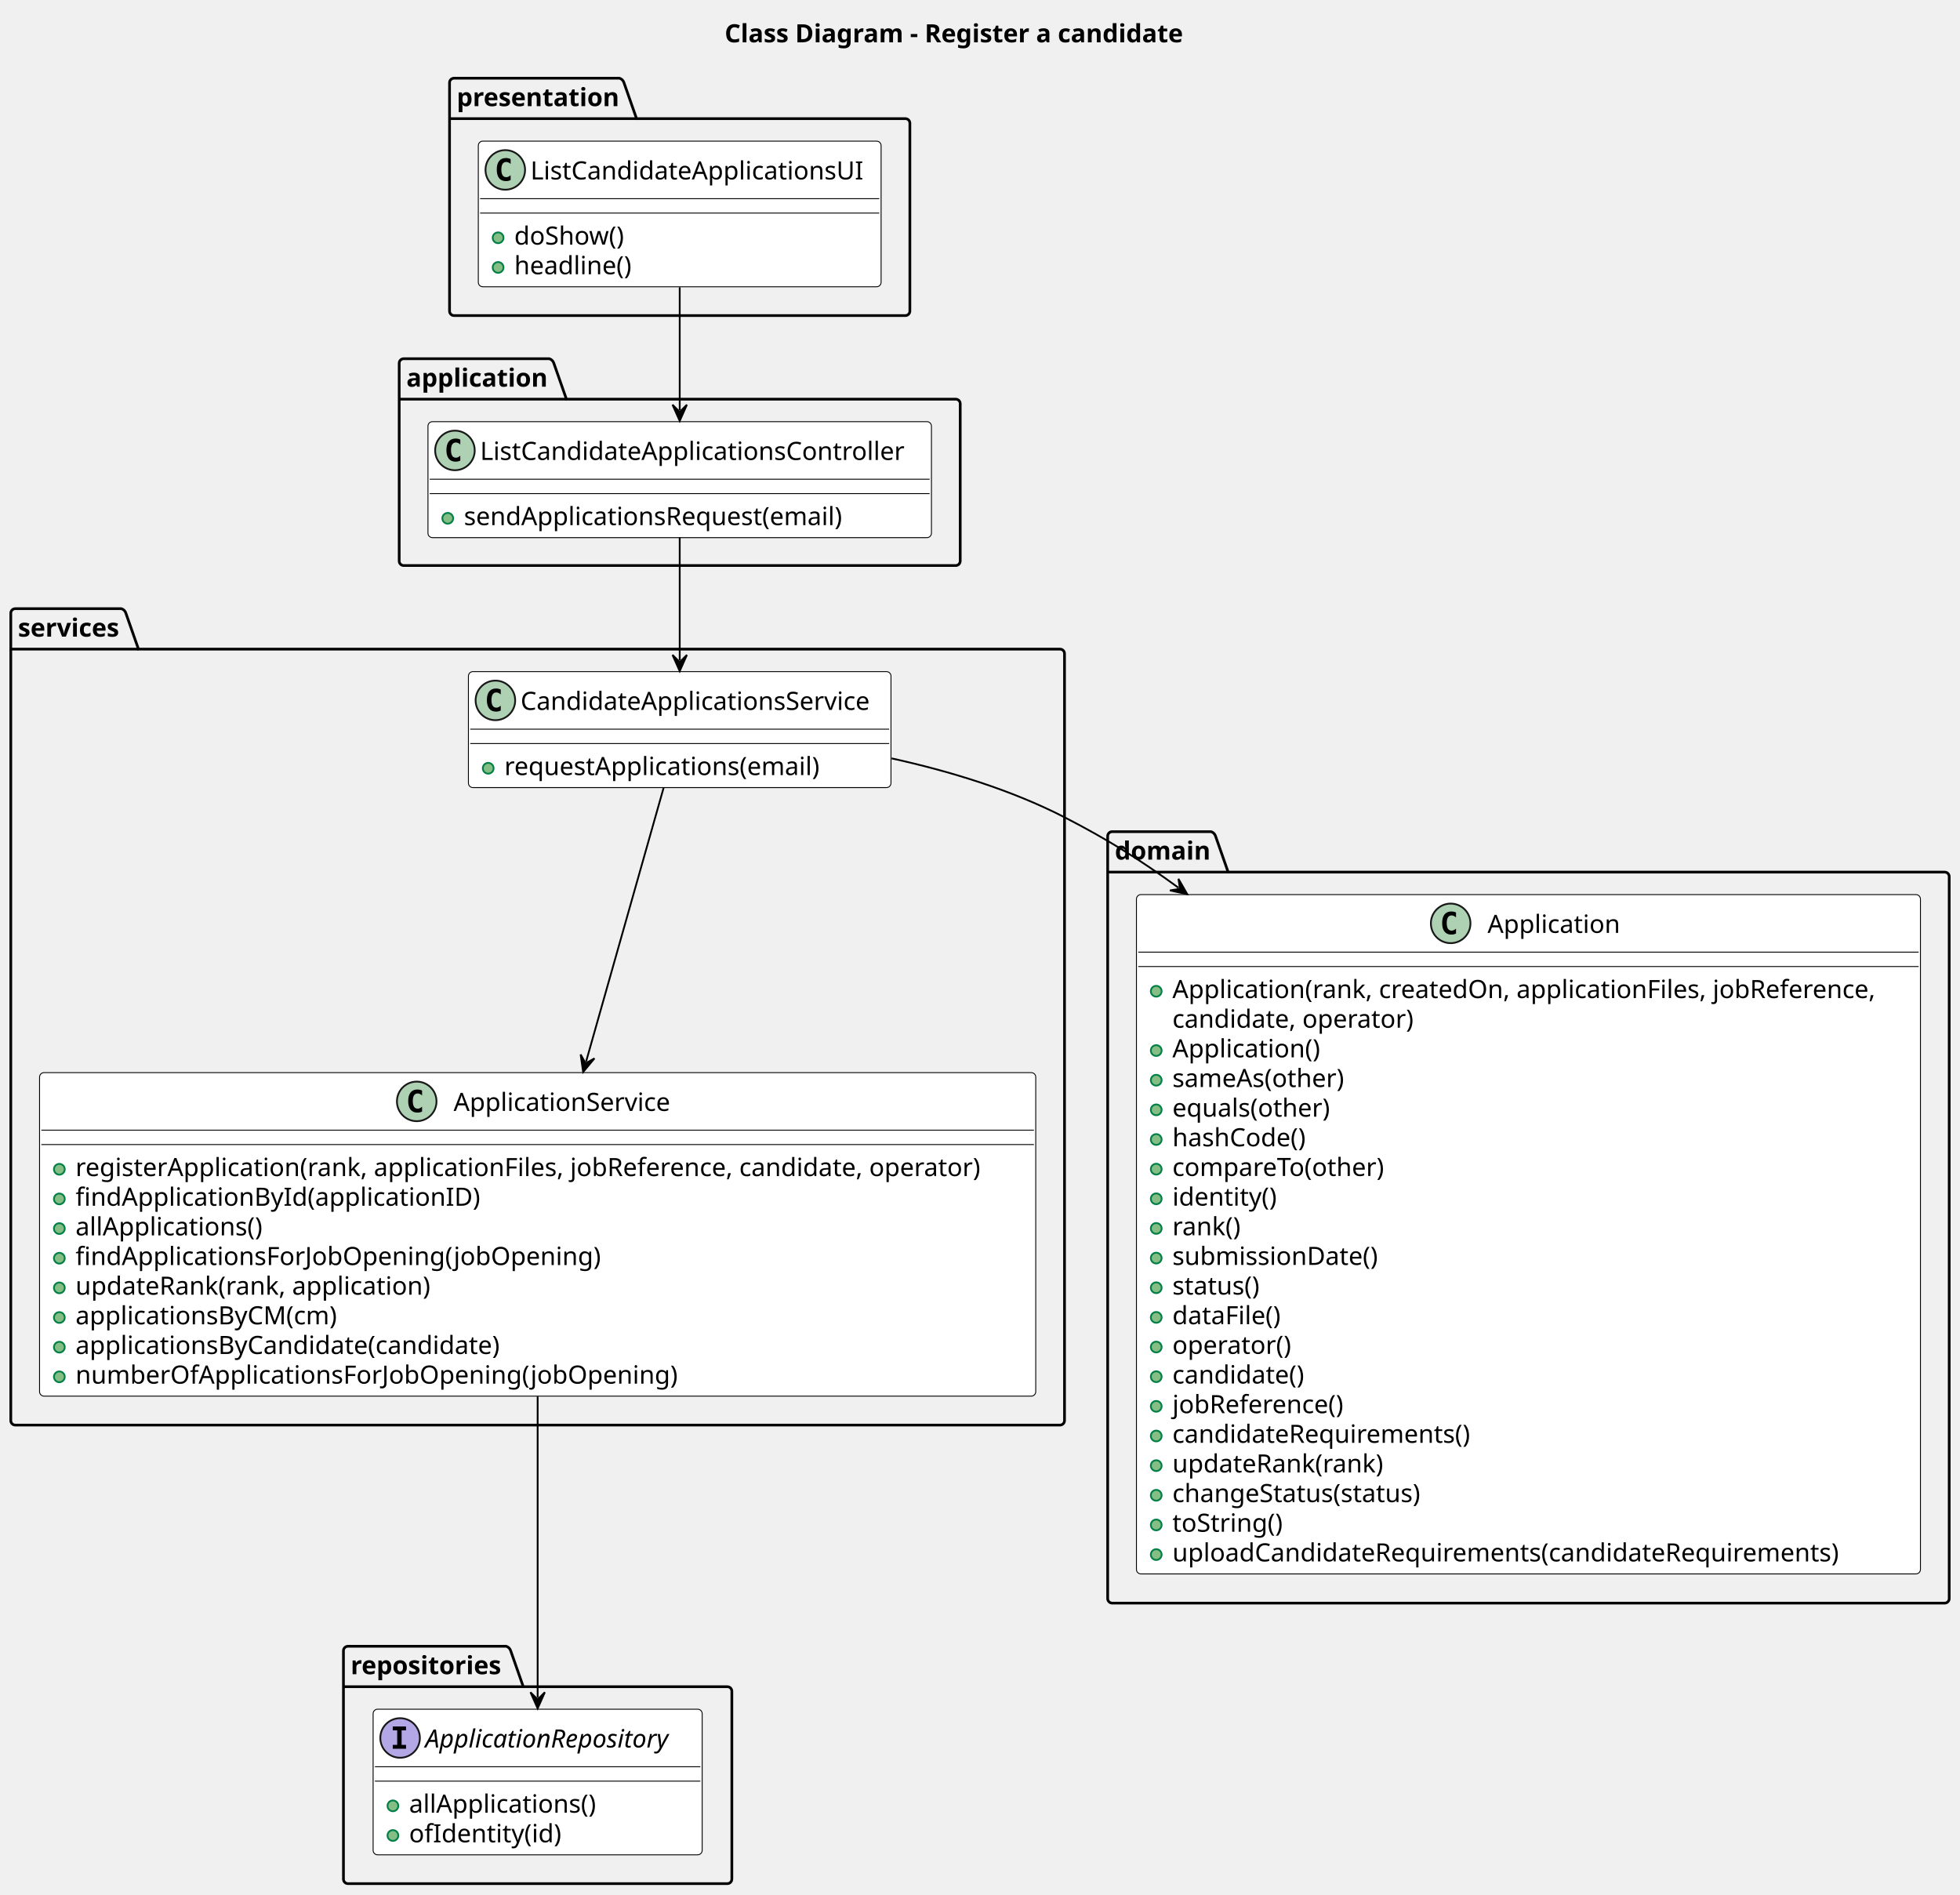
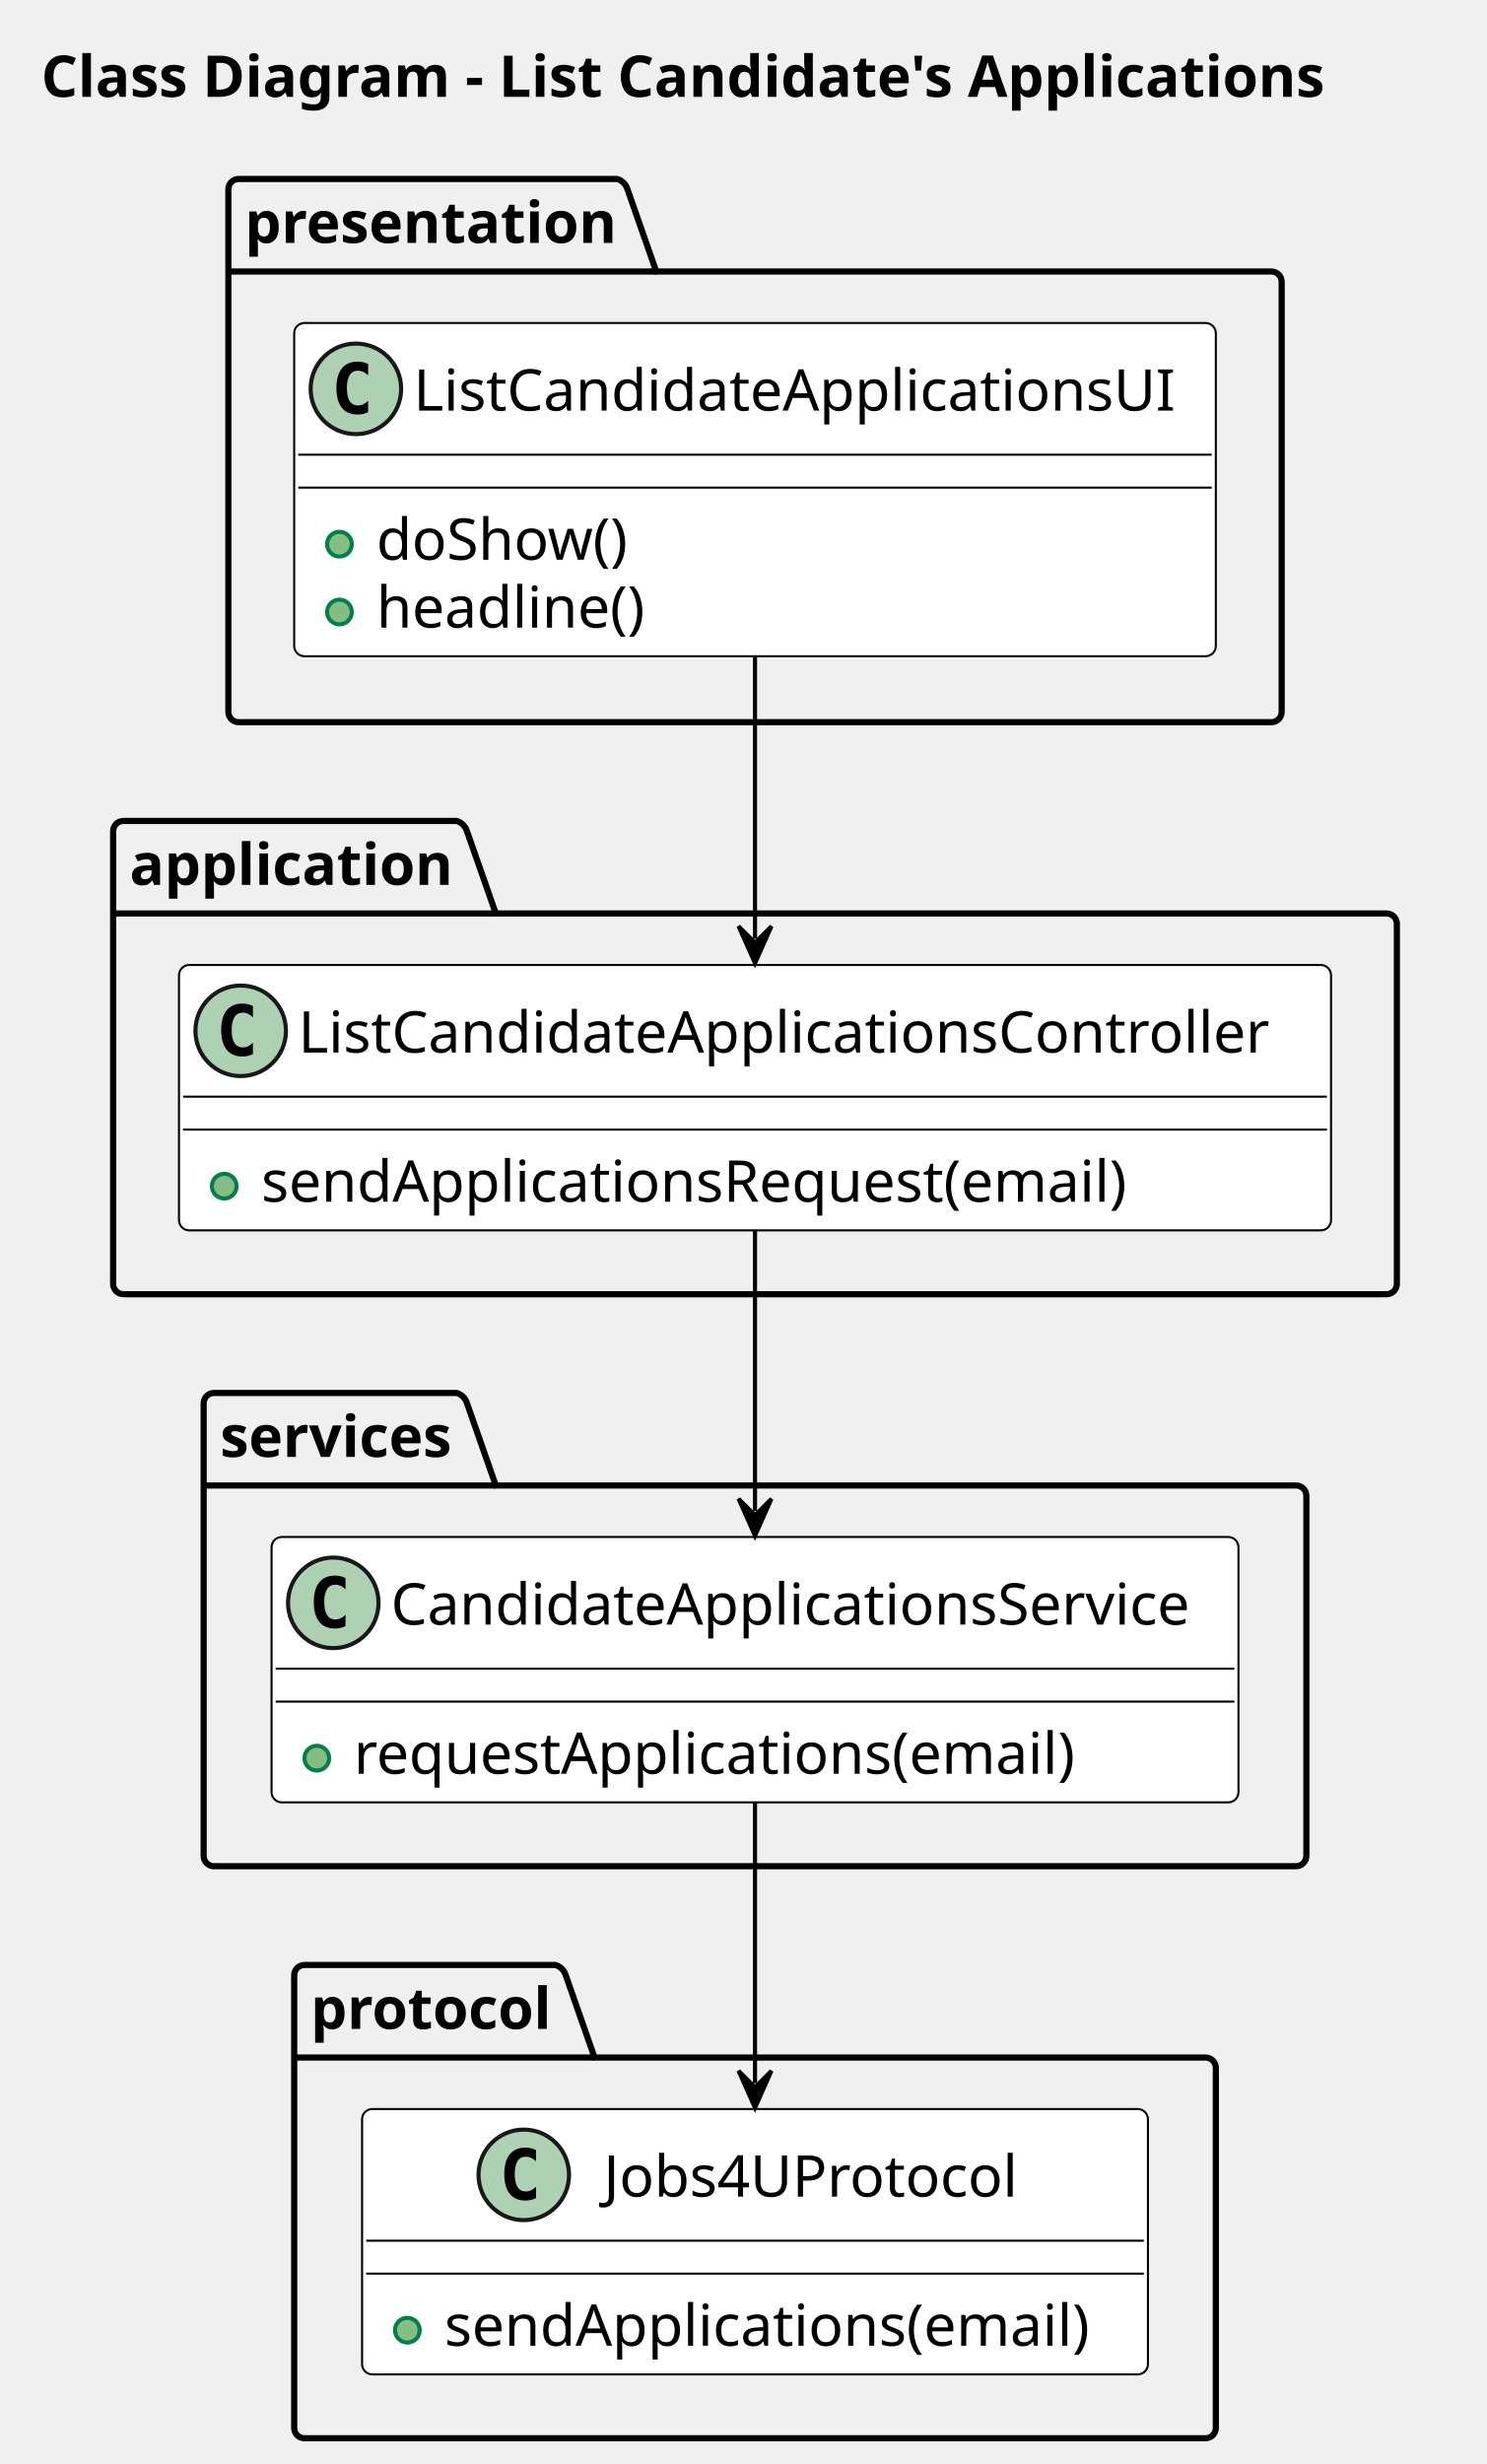
- <svg xmlns="http://www.w3.org/2000/svg" contentStyleType="text/css" height="843.2px" preserveAspectRatio="none" style="width:872px;height:843px;background:#FFFFFF;" version="1.1" viewBox="0 0 872 843" width="872.8px" zoomAndPan="magnify">
+ <svg xmlns="http://www.w3.org/2000/svg" contentStyleType="text/css" height="479.2px" preserveAspectRatio="none" style="width:289px;height:479px;background:#FFFFFF;" version="1.1" viewBox="0 0 289 479" width="289.6px" zoomAndPan="magnify">
  <defs />
  <g>
-     <text fill="#000000" font-family="sans-serif" font-size="11.2" font-weight="bold" lengthAdjust="spacing" textLength="216.8" x="322.4" y="18.828">Class Diagram - Register a candidate</text>
+     <text fill="#000000" font-family="sans-serif" font-size="11.2" font-weight="bold" lengthAdjust="spacing" textLength="267.2" x="8" y="18.828">Class Diagram - List Candidate's Applications</text>
    <g id="cluster_presentation">
-       <path d="M202,34.791 L275.6,34.791 A3,3 0 0 1 277.6,36.791 L283.2,52.781 L402.8,52.781 A2,2 0 0 1 404.8,54.781 L404.8,138.391 A2,2 0 0 1 402.8,140.391 L202,140.391 A2,2 0 0 1 200,138.391 L200,36.791 A2,2 0 0 1 202,34.791 " fill="none" style="stroke:#000000;stroke-width:1.2;" />
-       <line style="stroke:#000000;stroke-width:1.2;" x1="200" x2="283.2" y1="52.781" y2="52.781" />
-       <text fill="#000000" font-family="sans-serif" font-size="11.2" font-weight="bold" lengthAdjust="spacing" textLength="72.8" x="203.2" y="47.219">presentation</text>
+       <path d="M46.4,34.791 L120,34.791 A3,3 0 0 1 122,36.791 L127.6,52.781 L247.2,52.781 A2,2 0 0 1 249.2,54.781 L249.2,138.391 A2,2 0 0 1 247.2,140.391 L46.4,140.391 A2,2 0 0 1 44.4,138.391 L44.4,36.791 A2,2 0 0 1 46.4,34.791 " fill="none" style="stroke:#000000;stroke-width:1.2;" />
+       <line style="stroke:#000000;stroke-width:1.2;" x1="44.4" x2="127.6" y1="52.781" y2="52.781" />
+       <text fill="#000000" font-family="sans-serif" font-size="11.2" font-weight="bold" lengthAdjust="spacing" textLength="72.8" x="47.6" y="47.219">presentation</text>
    </g>
    <g id="cluster_application">
-       <path d="M179.6,159.591 L244.4,159.591 A3,3 0 0 1 246.4,161.591 L252,177.581 L425.2,177.581 A2,2 0 0 1 427.2,179.581 L427.2,249.591 A2,2 0 0 1 425.2,251.591 L179.6,251.591 A2,2 0 0 1 177.6,249.591 L177.6,161.591 A2,2 0 0 1 179.6,159.591 " fill="none" style="stroke:#000000;stroke-width:1.2;" />
-       <line style="stroke:#000000;stroke-width:1.2;" x1="177.6" x2="252" y1="177.581" y2="177.581" />
-       <text fill="#000000" font-family="sans-serif" font-size="11.2" font-weight="bold" lengthAdjust="spacing" textLength="64" x="180.8" y="172.019">application</text>
-     </g>
-     <g id="cluster_repositories">
-       <path d="M154.8,732.391 L225.2,732.391 A3,3 0 0 1 227.2,734.391 L232.8,750.381 L323.6,750.381 A2,2 0 0 1 325.6,752.381 L325.6,835.991 A2,2 0 0 1 323.6,837.991 L154.8,837.991 A2,2 0 0 1 152.8,835.991 L152.8,734.391 A2,2 0 0 1 154.8,732.391 " fill="none" style="stroke:#000000;stroke-width:1.2;" />
-       <line style="stroke:#000000;stroke-width:1.2;" x1="152.8" x2="232.8" y1="750.381" y2="750.381" />
-       <text fill="#000000" font-family="sans-serif" font-size="11.2" font-weight="bold" lengthAdjust="spacing" textLength="69.6" x="156" y="744.819">repositories</text>
-     </g>
-     <g id="cluster_domain">
-       <path d="M494.8,369.991 L538.8,369.991 A3,3 0 0 1 540.8,371.991 L546.4,387.981 L865.2,387.981 A2,2 0 0 1 867.2,389.981 L867.2,711.191 A2,2 0 0 1 865.2,713.191 L494.8,713.191 A2,2 0 0 1 492.8,711.191 L492.8,371.991 A2,2 0 0 1 494.8,369.991 " fill="none" style="stroke:#000000;stroke-width:1.2;" />
-       <line style="stroke:#000000;stroke-width:1.2;" x1="492.8" x2="546.4" y1="387.981" y2="387.981" />
-       <text fill="#000000" font-family="sans-serif" font-size="11.2" font-weight="bold" lengthAdjust="spacing" textLength="43.2" x="496" y="382.419">domain</text>
+       <path d="M24,159.591 L88.8,159.591 A3,3 0 0 1 90.8,161.591 L96.4,177.581 L269.6,177.581 A2,2 0 0 1 271.6,179.581 L271.6,249.591 A2,2 0 0 1 269.6,251.591 L24,251.591 A2,2 0 0 1 22,249.591 L22,161.591 A2,2 0 0 1 24,159.591 " fill="none" style="stroke:#000000;stroke-width:1.2;" />
+       <line style="stroke:#000000;stroke-width:1.2;" x1="22" x2="96.4" y1="177.581" y2="177.581" />
+       <text fill="#000000" font-family="sans-serif" font-size="11.2" font-weight="bold" lengthAdjust="spacing" textLength="64" x="25.2" y="172.019">application</text>
    </g>
    <g id="cluster_services">
-       <path d="M6.8,270.791 L54,270.791 A3,3 0 0 1 56,272.791 L61.6,288.781 L471.6,288.781 A2,2 0 0 1 473.6,290.781 L473.6,631.991 A2,2 0 0 1 471.6,633.991 L6.8,633.991 A2,2 0 0 1 4.8,631.991 L4.8,272.791 A2,2 0 0 1 6.8,270.791 " fill="none" style="stroke:#000000;stroke-width:1.2;" />
-       <line style="stroke:#000000;stroke-width:1.2;" x1="4.8" x2="61.6" y1="288.781" y2="288.781" />
-       <text fill="#000000" font-family="sans-serif" font-size="11.2" font-weight="bold" lengthAdjust="spacing" textLength="46.4" x="8" y="283.219">services</text>
+       <path d="M41.6,270.791 L88.8,270.791 A3,3 0 0 1 90.8,272.791 L96.4,288.781 L252,288.781 A2,2 0 0 1 254,290.781 L254,360.791 A2,2 0 0 1 252,362.791 L41.6,362.791 A2,2 0 0 1 39.6,360.791 L39.6,272.791 A2,2 0 0 1 41.6,270.791 " fill="none" style="stroke:#000000;stroke-width:1.2;" />
+       <line style="stroke:#000000;stroke-width:1.2;" x1="39.6" x2="96.4" y1="288.781" y2="288.781" />
+       <text fill="#000000" font-family="sans-serif" font-size="11.2" font-weight="bold" lengthAdjust="spacing" textLength="46.4" x="42.8" y="283.219">services</text>
+     </g>
+     <g id="cluster_protocol">
+       <path d="M59.2,381.991 L108,381.991 A3,3 0 0 1 110,383.991 L115.6,399.981 L234.4,399.981 A2,2 0 0 1 236.4,401.981 L236.4,471.991 A2,2 0 0 1 234.4,473.991 L59.2,473.991 A2,2 0 0 1 57.2,471.991 L57.2,383.991 A2,2 0 0 1 59.2,381.991 " fill="none" style="stroke:#000000;stroke-width:1.2;" />
+       <line style="stroke:#000000;stroke-width:1.2;" x1="57.2" x2="115.6" y1="399.981" y2="399.981" />
+       <text fill="#000000" font-family="sans-serif" font-size="11.2" font-weight="bold" lengthAdjust="spacing" textLength="48" x="60.4" y="394.419">protocol</text>
    </g>
    <g id="elem_ListCandidateApplicationsUI">
-       <rect codeLine="12" fill="#FFFFFF" height="64.781" id="ListCandidateApplicationsUI" rx="2" ry="2" style="stroke:#000000;stroke-width:0.4;" width="179.2" x="212.8" y="62.791" />
-       <ellipse cx="224.8" cy="75.591" fill="#ADD1B2" rx="8.8" ry="8.8" style="stroke:#181818;stroke-width:0.8;" />
-       <path d="M227.179,80.105 Q226.714,80.344 226.202,80.464 Q225.691,80.583 225.127,80.583 Q223.121,80.583 222.065,79.262 Q221.009,77.94 221.009,75.443 Q221.009,72.94 222.065,71.618 Q223.121,70.297 225.127,70.297 Q225.691,70.297 226.209,70.416 Q226.727,70.536 227.179,70.775 L227.179,72.953 Q226.674,72.488 226.199,72.272 Q225.724,72.057 225.22,72.057 Q224.144,72.057 223.596,72.91 Q223.048,73.763 223.048,75.443 Q223.048,77.117 223.596,77.97 Q224.144,78.823 225.22,78.823 Q225.724,78.823 226.199,78.608 Q226.674,78.392 227.179,77.927 Z " fill="#000000" />
-       <text fill="#000000" font-family="sans-serif" font-size="11.2" lengthAdjust="spacing" textLength="153.6" x="236" y="79.823">ListCandidateApplicationsUI</text>
-       <line style="stroke:#000000;stroke-width:0.4;" x1="213.6" x2="391.2" y1="88.391" y2="88.391" />
-       <line style="stroke:#000000;stroke-width:0.4;" x1="213.6" x2="391.2" y1="94.791" y2="94.791" />
-       <ellipse cx="221.6" cy="105.786" fill="#84BE84" rx="2.4" ry="2.4" style="stroke:#038048;stroke-width:0.8;" />
-       <text fill="#000000" font-family="sans-serif" font-size="11.2" lengthAdjust="spacing" textLength="52" x="228.8" y="108.819">doShow()</text>
-       <ellipse cx="221.6" cy="118.977" fill="#84BE84" rx="2.4" ry="2.4" style="stroke:#038048;stroke-width:0.8;" />
-       <text fill="#000000" font-family="sans-serif" font-size="11.2" lengthAdjust="spacing" textLength="55.2" x="228.8" y="122.009">headline()</text>
+       <rect codeLine="12" fill="#FFFFFF" height="64.781" id="ListCandidateApplicationsUI" rx="2" ry="2" style="stroke:#000000;stroke-width:0.4;" width="179.2" x="57.2" y="62.791" />
+       <ellipse cx="69.2" cy="75.591" fill="#ADD1B2" rx="8.8" ry="8.8" style="stroke:#181818;stroke-width:0.8;" />
+       <path d="M71.579,80.105 Q71.114,80.344 70.602,80.464 Q70.091,80.583 69.527,80.583 Q67.521,80.583 66.465,79.262 Q65.409,77.94 65.409,75.443 Q65.409,72.94 66.465,71.618 Q67.521,70.297 69.527,70.297 Q70.091,70.297 70.609,70.416 Q71.127,70.536 71.579,70.775 L71.579,72.953 Q71.074,72.488 70.599,72.272 Q70.124,72.057 69.62,72.057 Q68.544,72.057 67.996,72.91 Q67.448,73.763 67.448,75.443 Q67.448,77.117 67.996,77.97 Q68.544,78.823 69.62,78.823 Q70.124,78.823 70.599,78.608 Q71.074,78.392 71.579,77.927 Z " fill="#000000" />
+       <text fill="#000000" font-family="sans-serif" font-size="11.2" lengthAdjust="spacing" textLength="153.6" x="80.4" y="79.823">ListCandidateApplicationsUI</text>
+       <line style="stroke:#000000;stroke-width:0.4;" x1="58" x2="235.6" y1="88.391" y2="88.391" />
+       <line style="stroke:#000000;stroke-width:0.4;" x1="58" x2="235.6" y1="94.791" y2="94.791" />
+       <ellipse cx="66" cy="105.786" fill="#84BE84" rx="2.4" ry="2.4" style="stroke:#038048;stroke-width:0.8;" />
+       <text fill="#000000" font-family="sans-serif" font-size="11.2" lengthAdjust="spacing" textLength="52" x="73.2" y="108.819">doShow()</text>
+       <ellipse cx="66" cy="118.977" fill="#84BE84" rx="2.4" ry="2.4" style="stroke:#038048;stroke-width:0.8;" />
+       <text fill="#000000" font-family="sans-serif" font-size="11.2" lengthAdjust="spacing" textLength="55.2" x="73.2" y="122.009">headline()</text>
    </g>
    <g id="elem_ListCandidateApplicationsController">
-       <rect codeLine="19" fill="#FFFFFF" height="51.591" id="ListCandidateApplicationsController" rx="2" ry="2" style="stroke:#000000;stroke-width:0.4;" width="224" x="190.4" y="187.591" />
-       <ellipse cx="202.4" cy="200.391" fill="#ADD1B2" rx="8.8" ry="8.8" style="stroke:#181818;stroke-width:0.8;" />
-       <path d="M204.779,204.905 Q204.314,205.144 203.802,205.264 Q203.291,205.383 202.727,205.383 Q200.721,205.383 199.665,204.062 Q198.609,202.74 198.609,200.243 Q198.609,197.74 199.665,196.418 Q200.721,195.097 202.727,195.097 Q203.291,195.097 203.809,195.216 Q204.327,195.336 204.779,195.575 L204.779,197.753 Q204.274,197.288 203.799,197.072 Q203.324,196.857 202.82,196.857 Q201.744,196.857 201.196,197.71 Q200.648,198.563 200.648,200.243 Q200.648,201.917 201.196,202.77 Q201.744,203.623 202.82,203.623 Q203.324,203.623 203.799,203.408 Q204.274,203.192 204.779,202.727 Z " fill="#000000" />
-       <text fill="#000000" font-family="sans-serif" font-size="11.2" lengthAdjust="spacing" textLength="198.4" x="213.6" y="204.623">ListCandidateApplicationsController</text>
-       <line style="stroke:#000000;stroke-width:0.4;" x1="191.2" x2="413.6" y1="213.191" y2="213.191" />
-       <line style="stroke:#000000;stroke-width:0.4;" x1="191.2" x2="413.6" y1="219.591" y2="219.591" />
-       <ellipse cx="199.2" cy="230.586" fill="#84BE84" rx="2.4" ry="2.4" style="stroke:#038048;stroke-width:0.8;" />
-       <text fill="#000000" font-family="sans-serif" font-size="11.2" lengthAdjust="spacing" textLength="176" x="206.4" y="233.619">sendApplicationsRequest(email)</text>
-     </g>
-     <g id="elem_ApplicationRepository">
-       <rect codeLine="25" fill="#FFFFFF" height="64.781" id="ApplicationRepository" rx="2" ry="2" style="stroke:#000000;stroke-width:0.4;" width="146.4" x="166" y="760.391" />
-       <ellipse cx="178" cy="773.191" fill="#B4A7E5" rx="8.8" ry="8.8" style="stroke:#181818;stroke-width:0.8;" />
-       <path d="M174.742,769.803 L174.742,768.076 L180.646,768.076 L180.646,769.803 L178.673,769.803 L178.673,776.264 L180.646,776.264 L180.646,777.991 L174.742,777.991 L174.742,776.264 L176.714,776.264 L176.714,769.803 Z " fill="#000000" />
-       <text fill="#000000" font-family="sans-serif" font-size="11.2" font-style="italic" lengthAdjust="spacing" textLength="120.8" x="189.2" y="777.423">ApplicationRepository</text>
-       <line style="stroke:#000000;stroke-width:0.4;" x1="166.8" x2="311.6" y1="785.991" y2="785.991" />
-       <line style="stroke:#000000;stroke-width:0.4;" x1="166.8" x2="311.6" y1="792.391" y2="792.391" />
-       <ellipse cx="174.8" cy="803.386" fill="#84BE84" rx="2.4" ry="2.4" style="stroke:#038048;stroke-width:0.8;" />
-       <text fill="#000000" font-family="sans-serif" font-size="11.2" lengthAdjust="spacing" textLength="88.8" x="182" y="806.419">allApplications()</text>
-       <ellipse cx="174.8" cy="816.577" fill="#84BE84" rx="2.4" ry="2.4" style="stroke:#038048;stroke-width:0.8;" />
-       <text fill="#000000" font-family="sans-serif" font-size="11.2" lengthAdjust="spacing" textLength="70.4" x="182" y="819.609">ofIdentity(id)</text>
-     </g>
-     <g id="elem_Application">
-       <rect codeLine="32" fill="#FFFFFF" height="302.212" id="Application" rx="2" ry="2" style="stroke:#000000;stroke-width:0.4;" width="348.8" x="505.6" y="397.991" />
-       <ellipse cx="645.4" cy="410.791" fill="#ADD1B2" rx="8.8" ry="8.8" style="stroke:#181818;stroke-width:0.8;" />
-       <path d="M647.779,415.305 Q647.314,415.544 646.802,415.664 Q646.291,415.783 645.727,415.783 Q643.721,415.783 642.665,414.462 Q641.609,413.14 641.609,410.643 Q641.609,408.14 642.665,406.818 Q643.721,405.497 645.727,405.497 Q646.291,405.497 646.809,405.616 Q647.327,405.736 647.779,405.975 L647.779,408.153 Q647.274,407.688 646.799,407.473 Q646.324,407.257 645.819,407.257 Q644.744,407.257 644.196,408.11 Q643.648,408.963 643.648,410.643 Q643.648,412.317 644.196,413.17 Q644.744,414.023 645.819,414.023 Q646.324,414.023 646.799,413.808 Q647.274,413.592 647.779,413.127 Z " fill="#000000" />
-       <text fill="#000000" font-family="sans-serif" font-size="11.2" lengthAdjust="spacing" textLength="62.4" x="661.8" y="415.023">Application</text>
-       <line style="stroke:#000000;stroke-width:0.4;" x1="506.4" x2="853.6" y1="423.591" y2="423.591" />
-       <line style="stroke:#000000;stroke-width:0.4;" x1="506.4" x2="853.6" y1="429.991" y2="429.991" />
-       <ellipse cx="514.4" cy="440.986" fill="#84BE84" rx="2.4" ry="2.4" style="stroke:#038048;stroke-width:0.8;" />
-       <text fill="#000000" font-family="sans-serif" font-size="11.2" lengthAdjust="spacing" textLength="328" x="521.6" y="444.019">Application(rank, createdOn, applicationFiles, jobReference,</text>
-       <text fill="#000000" font-family="sans-serif" font-size="11.2" lengthAdjust="spacing" textLength="112" x="521.6" y="457.209">candidate, operator)</text>
-       <ellipse cx="514.4" cy="467.367" fill="#84BE84" rx="2.4" ry="2.4" style="stroke:#038048;stroke-width:0.8;" />
-       <text fill="#000000" font-family="sans-serif" font-size="11.2" lengthAdjust="spacing" textLength="70.4" x="521.6" y="470.4">Application()</text>
-       <ellipse cx="514.4" cy="480.558" fill="#84BE84" rx="2.4" ry="2.4" style="stroke:#038048;stroke-width:0.8;" />
-       <text fill="#000000" font-family="sans-serif" font-size="11.2" lengthAdjust="spacing" textLength="80" x="521.6" y="483.591">sameAs(other)</text>
-       <ellipse cx="514.4" cy="493.748" fill="#84BE84" rx="2.4" ry="2.4" style="stroke:#038048;stroke-width:0.8;" />
-       <text fill="#000000" font-family="sans-serif" font-size="11.2" lengthAdjust="spacing" textLength="73.6" x="521.6" y="496.781">equals(other)</text>
-       <ellipse cx="514.4" cy="506.939" fill="#84BE84" rx="2.4" ry="2.4" style="stroke:#038048;stroke-width:0.8;" />
-       <text fill="#000000" font-family="sans-serif" font-size="11.2" lengthAdjust="spacing" textLength="63.2" x="521.6" y="509.972">hashCode()</text>
-       <ellipse cx="514.4" cy="520.13" fill="#84BE84" rx="2.4" ry="2.4" style="stroke:#038048;stroke-width:0.8;" />
-       <text fill="#000000" font-family="sans-serif" font-size="11.2" lengthAdjust="spacing" textLength="100" x="521.6" y="523.163">compareTo(other)</text>
-       <ellipse cx="514.4" cy="533.32" fill="#84BE84" rx="2.4" ry="2.4" style="stroke:#038048;stroke-width:0.8;" />
-       <text fill="#000000" font-family="sans-serif" font-size="11.2" lengthAdjust="spacing" textLength="48.8" x="521.6" y="536.353">identity()</text>
-       <ellipse cx="514.4" cy="546.511" fill="#84BE84" rx="2.4" ry="2.4" style="stroke:#038048;stroke-width:0.8;" />
-       <text fill="#000000" font-family="sans-serif" font-size="11.2" lengthAdjust="spacing" textLength="32.8" x="521.6" y="549.544">rank()</text>
-       <ellipse cx="514.4" cy="559.702" fill="#84BE84" rx="2.4" ry="2.4" style="stroke:#038048;stroke-width:0.8;" />
-       <text fill="#000000" font-family="sans-serif" font-size="11.2" lengthAdjust="spacing" textLength="95.2" x="521.6" y="562.734">submissionDate()</text>
-       <ellipse cx="514.4" cy="572.892" fill="#84BE84" rx="2.4" ry="2.4" style="stroke:#038048;stroke-width:0.8;" />
-       <text fill="#000000" font-family="sans-serif" font-size="11.2" lengthAdjust="spacing" textLength="40.8" x="521.6" y="575.925">status()</text>
-       <ellipse cx="514.4" cy="586.083" fill="#84BE84" rx="2.4" ry="2.4" style="stroke:#038048;stroke-width:0.8;" />
-       <text fill="#000000" font-family="sans-serif" font-size="11.2" lengthAdjust="spacing" textLength="51.2" x="521.6" y="589.116">dataFile()</text>
-       <ellipse cx="514.4" cy="599.273" fill="#84BE84" rx="2.4" ry="2.4" style="stroke:#038048;stroke-width:0.8;" />
-       <text fill="#000000" font-family="sans-serif" font-size="11.2" lengthAdjust="spacing" textLength="56" x="521.6" y="602.306">operator()</text>
-       <ellipse cx="514.4" cy="612.464" fill="#84BE84" rx="2.4" ry="2.4" style="stroke:#038048;stroke-width:0.8;" />
-       <text fill="#000000" font-family="sans-serif" font-size="11.2" lengthAdjust="spacing" textLength="61.6" x="521.6" y="615.497">candidate()</text>
-       <ellipse cx="514.4" cy="625.655" fill="#84BE84" rx="2.4" ry="2.4" style="stroke:#038048;stroke-width:0.8;" />
-       <text fill="#000000" font-family="sans-serif" font-size="11.2" lengthAdjust="spacing" textLength="80" x="521.6" y="628.688">jobReference()</text>
-       <ellipse cx="514.4" cy="638.845" fill="#84BE84" rx="2.4" ry="2.4" style="stroke:#038048;stroke-width:0.8;" />
-       <text fill="#000000" font-family="sans-serif" font-size="11.2" lengthAdjust="spacing" textLength="137.6" x="521.6" y="641.878">candidateRequirements()</text>
-       <ellipse cx="514.4" cy="652.036" fill="#84BE84" rx="2.4" ry="2.4" style="stroke:#038048;stroke-width:0.8;" />
-       <text fill="#000000" font-family="sans-serif" font-size="11.2" lengthAdjust="spacing" textLength="98.4" x="521.6" y="655.069">updateRank(rank)</text>
-       <ellipse cx="514.4" cy="665.227" fill="#84BE84" rx="2.4" ry="2.4" style="stroke:#038048;stroke-width:0.8;" />
-       <text fill="#000000" font-family="sans-serif" font-size="11.2" lengthAdjust="spacing" textLength="114.4" x="521.6" y="668.259">changeStatus(status)</text>
-       <ellipse cx="514.4" cy="678.417" fill="#84BE84" rx="2.4" ry="2.4" style="stroke:#038048;stroke-width:0.8;" />
-       <text fill="#000000" font-family="sans-serif" font-size="11.2" lengthAdjust="spacing" textLength="52" x="521.6" y="681.45">toString()</text>
-       <ellipse cx="514.4" cy="691.608" fill="#84BE84" rx="2.4" ry="2.4" style="stroke:#038048;stroke-width:0.8;" />
-       <text fill="#000000" font-family="sans-serif" font-size="11.2" lengthAdjust="spacing" textLength="308" x="521.6" y="694.641">uploadCandidateRequirements(candidateRequirements)</text>
+       <rect codeLine="19" fill="#FFFFFF" height="51.591" id="ListCandidateApplicationsController" rx="2" ry="2" style="stroke:#000000;stroke-width:0.4;" width="224" x="34.8" y="187.591" />
+       <ellipse cx="46.8" cy="200.391" fill="#ADD1B2" rx="8.8" ry="8.8" style="stroke:#181818;stroke-width:0.8;" />
+       <path d="M49.178,204.905 Q48.714,205.144 48.202,205.264 Q47.691,205.383 47.127,205.383 Q45.121,205.383 44.065,204.062 Q43.009,202.74 43.009,200.243 Q43.009,197.74 44.065,196.418 Q45.121,195.097 47.127,195.097 Q47.691,195.097 48.209,195.216 Q48.727,195.336 49.178,195.575 L49.178,197.753 Q48.674,197.288 48.199,197.072 Q47.724,196.857 47.219,196.857 Q46.144,196.857 45.596,197.71 Q45.048,198.563 45.048,200.243 Q45.048,201.917 45.596,202.77 Q46.144,203.623 47.219,203.623 Q47.724,203.623 48.199,203.408 Q48.674,203.192 49.178,202.727 Z " fill="#000000" />
+       <text fill="#000000" font-family="sans-serif" font-size="11.2" lengthAdjust="spacing" textLength="198.4" x="58" y="204.623">ListCandidateApplicationsController</text>
+       <line style="stroke:#000000;stroke-width:0.4;" x1="35.6" x2="258" y1="213.191" y2="213.191" />
+       <line style="stroke:#000000;stroke-width:0.4;" x1="35.6" x2="258" y1="219.591" y2="219.591" />
+       <ellipse cx="43.6" cy="230.586" fill="#84BE84" rx="2.4" ry="2.4" style="stroke:#038048;stroke-width:0.8;" />
+       <text fill="#000000" font-family="sans-serif" font-size="11.2" lengthAdjust="spacing" textLength="176" x="50.8" y="233.619">sendApplicationsRequest(email)</text>
    </g>
    <g id="elem_CandidateApplicationsService">
-       <rect codeLine="57" fill="#FFFFFF" height="51.591" id="CandidateApplicationsService" rx="2" ry="2" style="stroke:#000000;stroke-width:0.4;" width="188" x="208.4" y="298.791" />
-       <ellipse cx="220.4" cy="311.591" fill="#ADD1B2" rx="8.8" ry="8.8" style="stroke:#181818;stroke-width:0.8;" />
-       <path d="M222.779,316.105 Q222.314,316.344 221.802,316.464 Q221.291,316.583 220.727,316.583 Q218.721,316.583 217.665,315.262 Q216.609,313.94 216.609,311.443 Q216.609,308.94 217.665,307.618 Q218.721,306.297 220.727,306.297 Q221.291,306.297 221.809,306.416 Q222.327,306.536 222.779,306.775 L222.779,308.953 Q222.274,308.488 221.799,308.272 Q221.324,308.057 220.82,308.057 Q219.744,308.057 219.196,308.91 Q218.648,309.763 218.648,311.443 Q218.648,313.117 219.196,313.97 Q219.744,314.823 220.82,314.823 Q221.324,314.823 221.799,314.608 Q222.274,314.392 222.779,313.927 Z " fill="#000000" />
-       <text fill="#000000" font-family="sans-serif" font-size="11.2" lengthAdjust="spacing" textLength="162.4" x="231.6" y="315.823">CandidateApplicationsService</text>
-       <line style="stroke:#000000;stroke-width:0.4;" x1="209.2" x2="395.6" y1="324.391" y2="324.391" />
-       <line style="stroke:#000000;stroke-width:0.4;" x1="209.2" x2="395.6" y1="330.791" y2="330.791" />
-       <ellipse cx="217.2" cy="341.786" fill="#84BE84" rx="2.4" ry="2.4" style="stroke:#038048;stroke-width:0.8;" />
-       <text fill="#000000" font-family="sans-serif" font-size="11.2" lengthAdjust="spacing" textLength="147.2" x="224.4" y="344.819">requestApplications(email)</text>
+       <rect codeLine="26" fill="#FFFFFF" height="51.591" id="CandidateApplicationsService" rx="2" ry="2" style="stroke:#000000;stroke-width:0.4;" width="188" x="52.8" y="298.791" />
+       <ellipse cx="64.8" cy="311.591" fill="#ADD1B2" rx="8.8" ry="8.8" style="stroke:#181818;stroke-width:0.8;" />
+       <path d="M67.178,316.105 Q66.714,316.344 66.202,316.464 Q65.691,316.583 65.127,316.583 Q63.121,316.583 62.065,315.262 Q61.009,313.94 61.009,311.443 Q61.009,308.94 62.065,307.618 Q63.121,306.297 65.127,306.297 Q65.691,306.297 66.209,306.416 Q66.727,306.536 67.178,306.775 L67.178,308.953 Q66.674,308.488 66.199,308.272 Q65.724,308.057 65.219,308.057 Q64.144,308.057 63.596,308.91 Q63.048,309.763 63.048,311.443 Q63.048,313.117 63.596,313.97 Q64.144,314.823 65.219,314.823 Q65.724,314.823 66.199,314.608 Q66.674,314.392 67.178,313.927 Z " fill="#000000" />
+       <text fill="#000000" font-family="sans-serif" font-size="11.2" lengthAdjust="spacing" textLength="162.4" x="76" y="315.823">CandidateApplicationsService</text>
+       <line style="stroke:#000000;stroke-width:0.4;" x1="53.6" x2="240" y1="324.391" y2="324.391" />
+       <line style="stroke:#000000;stroke-width:0.4;" x1="53.6" x2="240" y1="330.791" y2="330.791" />
+       <ellipse cx="61.6" cy="341.786" fill="#84BE84" rx="2.4" ry="2.4" style="stroke:#038048;stroke-width:0.8;" />
+       <text fill="#000000" font-family="sans-serif" font-size="11.2" lengthAdjust="spacing" textLength="147.2" x="68.8" y="344.819">requestApplications(email)</text>
    </g>
-     <g id="elem_ApplicationService">
-       <rect codeLine="61" fill="#FFFFFF" height="143.925" id="ApplicationService" rx="2" ry="2" style="stroke:#000000;stroke-width:0.4;" width="443.2" x="17.6" y="477.191" />
-       <ellipse cx="185.4" cy="489.991" fill="#ADD1B2" rx="8.8" ry="8.8" style="stroke:#181818;stroke-width:0.8;" />
-       <path d="M187.779,494.505 Q187.314,494.744 186.802,494.864 Q186.291,494.983 185.727,494.983 Q183.721,494.983 182.665,493.662 Q181.609,492.34 181.609,489.843 Q181.609,487.34 182.665,486.018 Q183.721,484.697 185.727,484.697 Q186.291,484.697 186.809,484.816 Q187.327,484.936 187.779,485.175 L187.779,487.353 Q187.274,486.888 186.799,486.673 Q186.324,486.457 185.82,486.457 Q184.744,486.457 184.196,487.31 Q183.648,488.163 183.648,489.843 Q183.648,491.517 184.196,492.37 Q184.744,493.223 185.82,493.223 Q186.324,493.223 186.799,493.008 Q187.274,492.792 187.779,492.327 Z " fill="#000000" />
-       <text fill="#000000" font-family="sans-serif" font-size="11.2" lengthAdjust="spacing" textLength="100.8" x="201.8" y="494.223">ApplicationService</text>
-       <line style="stroke:#000000;stroke-width:0.4;" x1="18.4" x2="460" y1="502.791" y2="502.791" />
-       <line style="stroke:#000000;stroke-width:0.4;" x1="18.4" x2="460" y1="509.191" y2="509.191" />
-       <ellipse cx="26.4" cy="520.186" fill="#84BE84" rx="2.4" ry="2.4" style="stroke:#038048;stroke-width:0.8;" />
-       <text fill="#000000" font-family="sans-serif" font-size="11.2" lengthAdjust="spacing" textLength="422.4" x="33.6" y="523.219">registerApplication(rank, applicationFiles, jobReference, candidate, operator)</text>
-       <ellipse cx="26.4" cy="533.377" fill="#84BE84" rx="2.4" ry="2.4" style="stroke:#038048;stroke-width:0.8;" />
-       <text fill="#000000" font-family="sans-serif" font-size="11.2" lengthAdjust="spacing" textLength="186.4" x="33.6" y="536.409">findApplicationById(applicationID)</text>
-       <ellipse cx="26.4" cy="546.567" fill="#84BE84" rx="2.4" ry="2.4" style="stroke:#038048;stroke-width:0.8;" />
-       <text fill="#000000" font-family="sans-serif" font-size="11.2" lengthAdjust="spacing" textLength="88.8" x="33.6" y="549.6">allApplications()</text>
-       <ellipse cx="26.4" cy="559.758" fill="#84BE84" rx="2.4" ry="2.4" style="stroke:#038048;stroke-width:0.8;" />
-       <text fill="#000000" font-family="sans-serif" font-size="11.2" lengthAdjust="spacing" textLength="245.6" x="33.6" y="562.791">findApplicationsForJobOpening(jobOpening)</text>
-       <ellipse cx="26.4" cy="572.948" fill="#84BE84" rx="2.4" ry="2.4" style="stroke:#038048;stroke-width:0.8;" />
-       <text fill="#000000" font-family="sans-serif" font-size="11.2" lengthAdjust="spacing" textLength="165.6" x="33.6" y="575.981">updateRank(rank, application)</text>
-       <ellipse cx="26.4" cy="586.139" fill="#84BE84" rx="2.4" ry="2.4" style="stroke:#038048;stroke-width:0.8;" />
-       <text fill="#000000" font-family="sans-serif" font-size="11.2" lengthAdjust="spacing" textLength="120" x="33.6" y="589.172">applicationsByCM(cm)</text>
-       <ellipse cx="26.4" cy="599.33" fill="#84BE84" rx="2.4" ry="2.4" style="stroke:#038048;stroke-width:0.8;" />
-       <text fill="#000000" font-family="sans-serif" font-size="11.2" lengthAdjust="spacing" textLength="196" x="33.6" y="602.362">applicationsByCandidate(candidate)</text>
-       <ellipse cx="26.4" cy="612.52" fill="#84BE84" rx="2.4" ry="2.4" style="stroke:#038048;stroke-width:0.8;" />
-       <text fill="#000000" font-family="sans-serif" font-size="11.2" lengthAdjust="spacing" textLength="280" x="33.6" y="615.553">numberOfApplicationsForJobOpening(jobOpening)</text>
+     <g id="elem_Jobs4UProtocol">
+       <rect codeLine="32" fill="#FFFFFF" height="51.591" id="Jobs4UProtocol" rx="2" ry="2" style="stroke:#000000;stroke-width:0.4;" width="152.8" x="70.4" y="409.991" />
+       <ellipse cx="101.84" cy="422.791" fill="#ADD1B2" rx="8.8" ry="8.8" style="stroke:#181818;stroke-width:0.8;" />
+       <path d="M104.219,427.305 Q103.754,427.544 103.242,427.664 Q102.731,427.783 102.167,427.783 Q100.161,427.783 99.105,426.462 Q98.049,425.14 98.049,422.643 Q98.049,420.14 99.105,418.818 Q100.161,417.497 102.167,417.497 Q102.731,417.497 103.249,417.616 Q103.767,417.736 104.219,417.975 L104.219,420.153 Q103.714,419.688 103.239,419.473 Q102.764,419.257 102.26,419.257 Q101.184,419.257 100.636,420.11 Q100.088,420.963 100.088,422.643 Q100.088,424.317 100.636,425.17 Q101.184,426.023 102.26,426.023 Q102.764,426.023 103.239,425.808 Q103.714,425.592 104.219,425.127 Z " fill="#000000" />
+       <text fill="#000000" font-family="sans-serif" font-size="11.2" lengthAdjust="spacing" textLength="84" x="117.36" y="427.023">Jobs4UProtocol</text>
+       <line style="stroke:#000000;stroke-width:0.4;" x1="71.2" x2="222.4" y1="435.591" y2="435.591" />
+       <line style="stroke:#000000;stroke-width:0.4;" x1="71.2" x2="222.4" y1="441.991" y2="441.991" />
+       <ellipse cx="79.2" cy="452.986" fill="#84BE84" rx="2.4" ry="2.4" style="stroke:#038048;stroke-width:0.8;" />
+       <text fill="#000000" font-family="sans-serif" font-size="11.2" lengthAdjust="spacing" textLength="132" x="86.4" y="456.019">sendApplications(email)</text>
    </g>
    <g id="link_ListCandidateApplicationsUI_ListCandidateApplicationsController">
-       <path codeLine="73" d="M302.4,127.799 C302.4,146.511 302.4,165.039 302.4,182.463 " fill="none" id="ListCandidateApplicationsUI-to-ListCandidateApplicationsController" style="stroke:#000000;stroke-width:0.8;" />
-       <polygon fill="#000000" points="302.4,187.263,305.6,180.063,302.4,183.263,299.2,180.063,302.4,187.263" style="stroke:#000000;stroke-width:0.8;" />
+       <path codeLine="37" d="M146.8,127.799 C146.8,146.511 146.8,165.039 146.8,182.463 " fill="none" id="ListCandidateApplicationsUI-to-ListCandidateApplicationsController" style="stroke:#000000;stroke-width:0.8;" />
+       <polygon fill="#000000" points="146.8,187.263,150,180.063,146.8,183.263,143.6,180.063,146.8,187.263" style="stroke:#000000;stroke-width:0.8;" />
    </g>
    <g id="link_ListCandidateApplicationsController_CandidateApplicationsService">
-       <path codeLine="75" d="M302.4,239.135 C302.4,256.959 302.4,275.967 302.4,293.767 " fill="none" id="ListCandidateApplicationsController-to-CandidateApplicationsService" style="stroke:#000000;stroke-width:0.8;" />
-       <polygon fill="#000000" points="302.4,298.567,305.6,291.367,302.4,294.567,299.2,291.367,302.4,298.567" style="stroke:#000000;stroke-width:0.8;" />
+       <path codeLine="39" d="M146.8,239.135 C146.8,256.959 146.8,275.967 146.8,293.767 " fill="none" id="ListCandidateApplicationsController-to-CandidateApplicationsService" style="stroke:#000000;stroke-width:0.8;" />
+       <polygon fill="#000000" points="146.8,298.567,150,291.367,146.8,294.567,143.6,291.367,146.8,298.567" style="stroke:#000000;stroke-width:0.8;" />
    </g>
-     <g id="link_CandidateApplicationsService_ApplicationService">
-       <path codeLine="77" d="M295.272,350.359 C286.64,380.855 273.028,428.924 260.748,472.292 " fill="none" id="CandidateApplicationsService-to-ApplicationService" style="stroke:#000000;stroke-width:0.8;" />
-       <polygon fill="#000000" points="259.44,476.911,264.481,470.855,260.53,473.062,258.323,469.111,259.44,476.911" style="stroke:#000000;stroke-width:0.8;" />
-     </g>
-     <g id="link_CandidateApplicationsService_Application">
-       <path codeLine="79" d="M396.696,337.391 C422.56,343.095 449.968,351.423 473.6,363.591 C492.312,373.223 506.773,382.125 524.333,394.965 " fill="none" id="CandidateApplicationsService-to-Application" style="stroke:#000000;stroke-width:0.8;" />
-       <polygon fill="#000000" points="528.208,397.799,524.285,390.966,524.979,395.438,520.507,396.132,528.208,397.799" style="stroke:#000000;stroke-width:0.8;" />
-     </g>
-     <g id="link_ApplicationService_ApplicationRepository">
-       <path codeLine="81" d="M239.2,621.287 C239.2,667.303 239.2,720.111 239.2,755.255 " fill="none" id="ApplicationService-to-ApplicationRepository" style="stroke:#000000;stroke-width:0.8;" />
-       <polygon fill="#000000" points="239.2,760.055,242.4,752.855,239.2,756.055,236,752.855,239.2,760.055" style="stroke:#000000;stroke-width:0.8;" />
+     <g id="link_CandidateApplicationsService_Jobs4UProtocol">
+       <path codeLine="41" d="M146.8,350.335 C146.8,368.159 146.8,387.167 146.8,404.967 " fill="none" id="CandidateApplicationsService-to-Jobs4UProtocol" style="stroke:#000000;stroke-width:0.8;" />
+       <polygon fill="#000000" points="146.8,409.767,150,402.567,146.8,405.767,143.6,402.567,146.8,409.767" style="stroke:#000000;stroke-width:0.8;" />
    </g>
  </g>
</svg>
